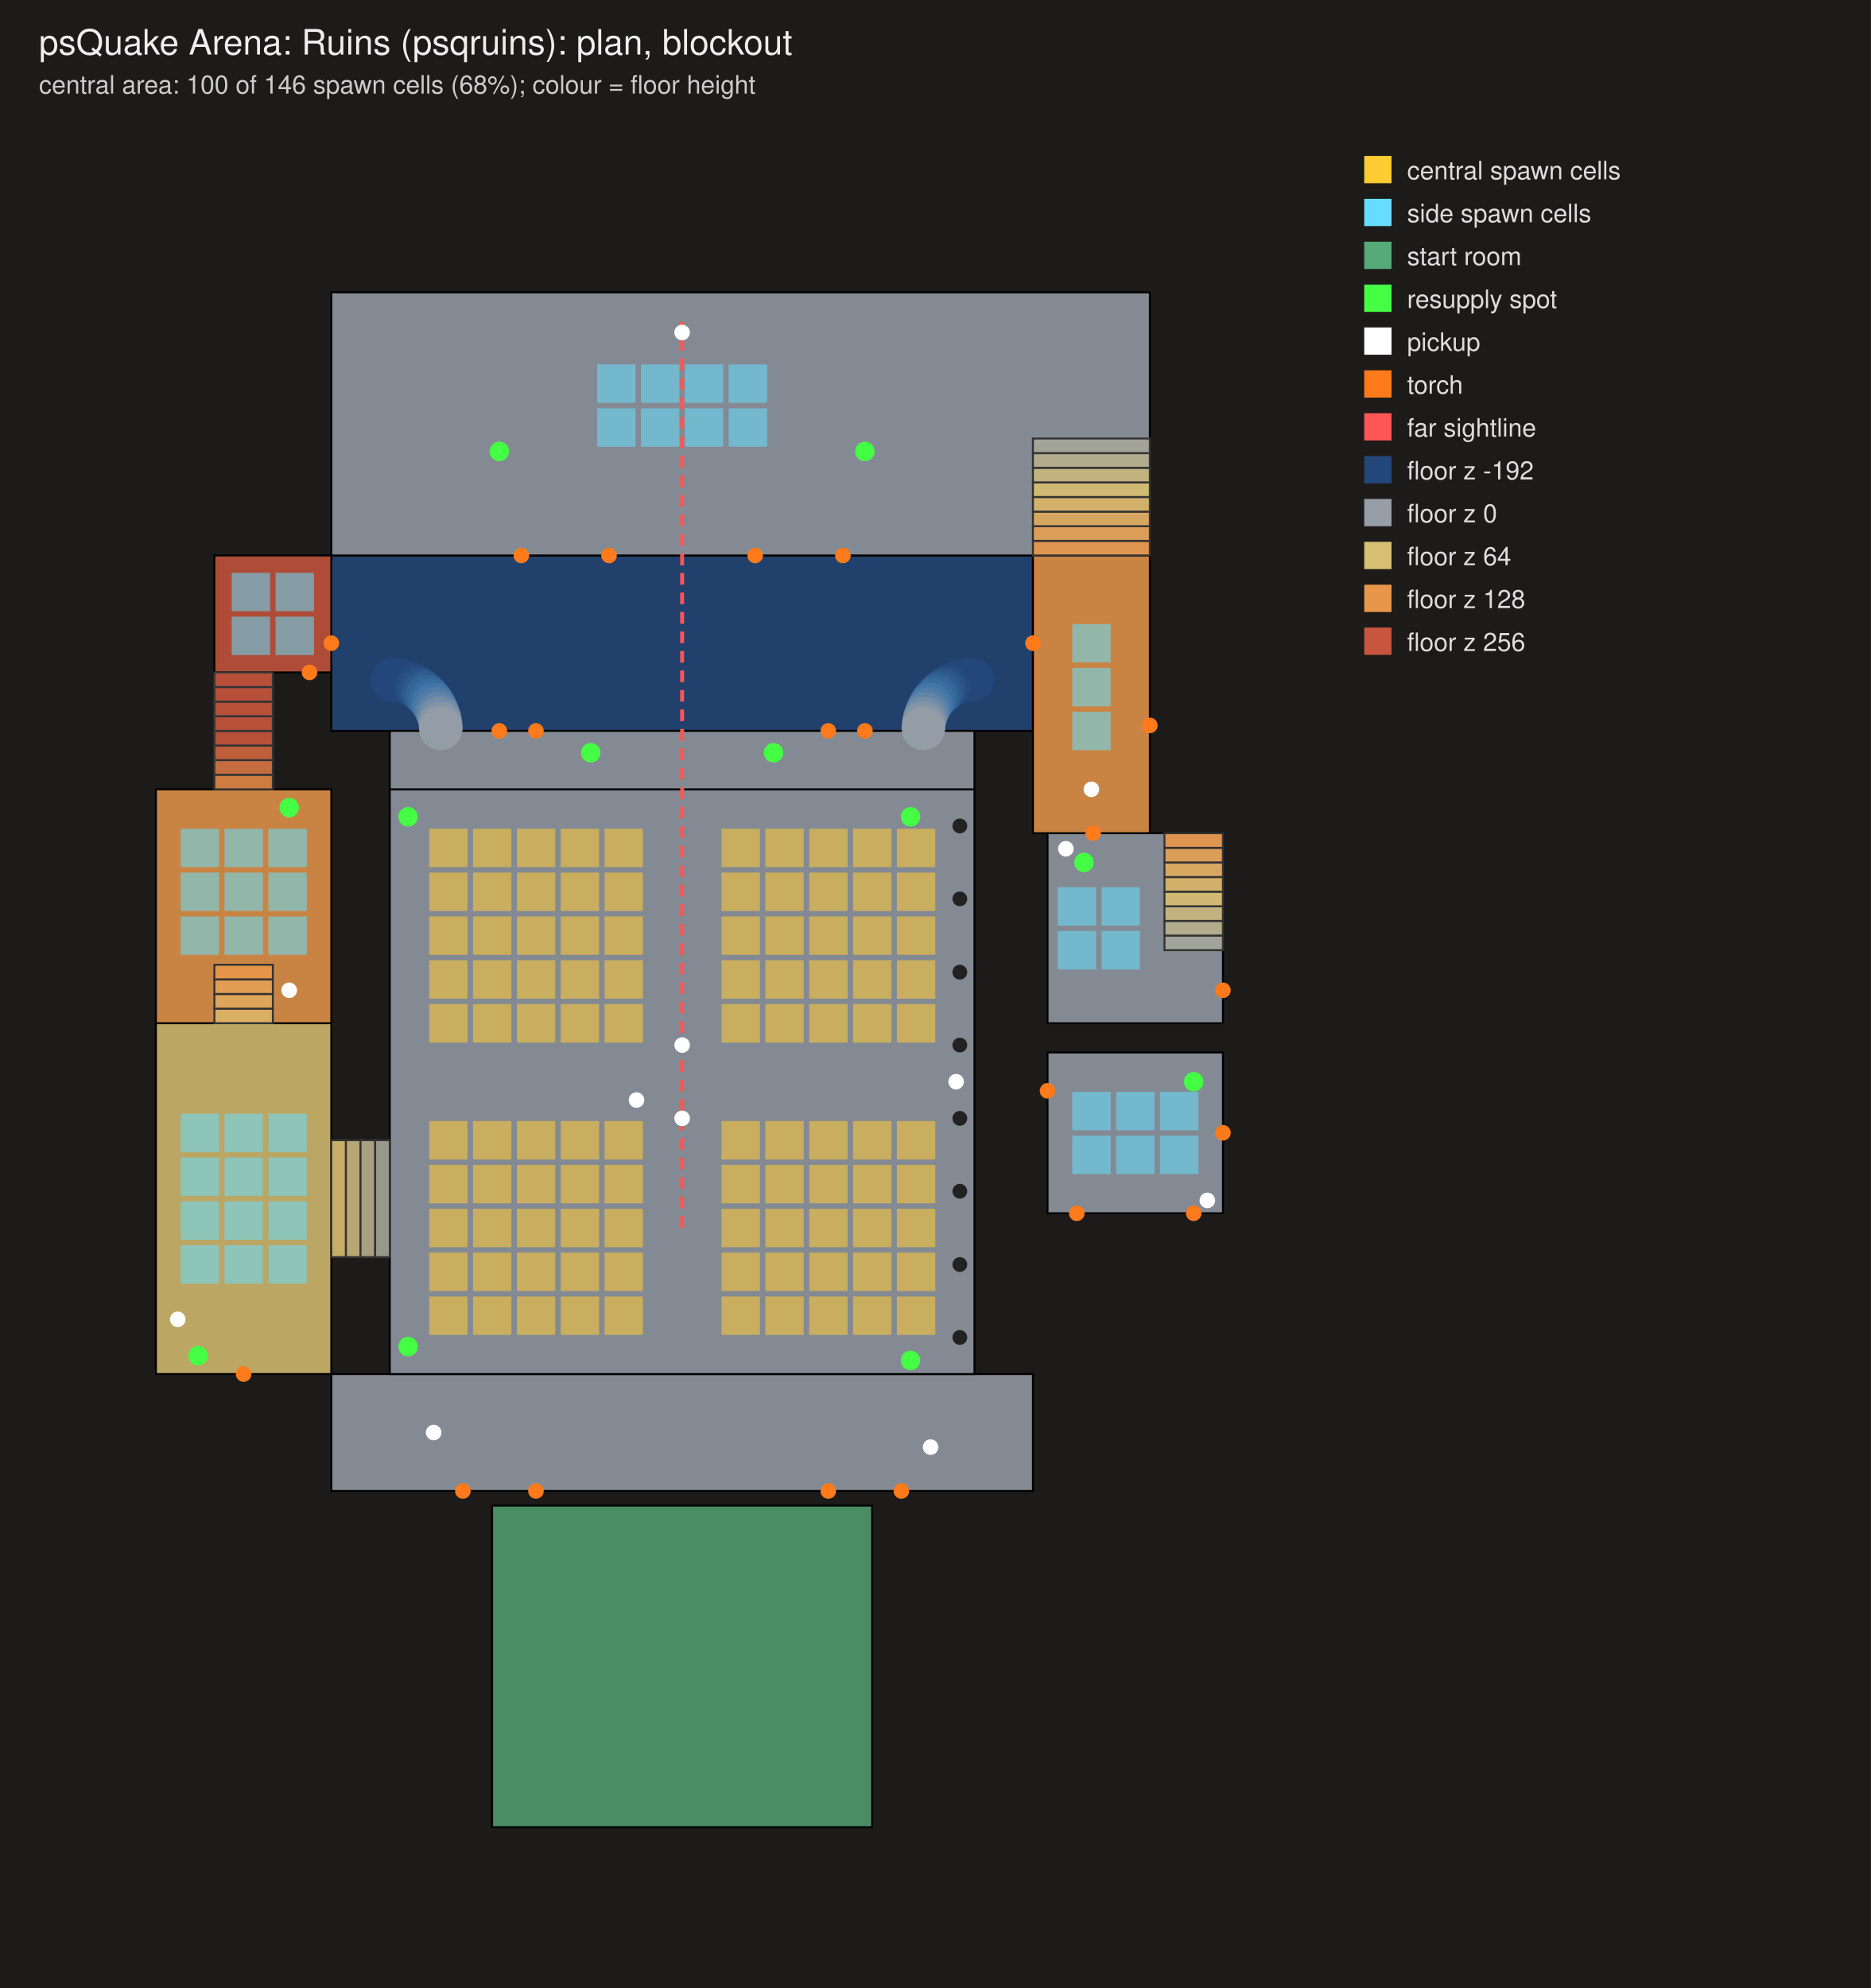
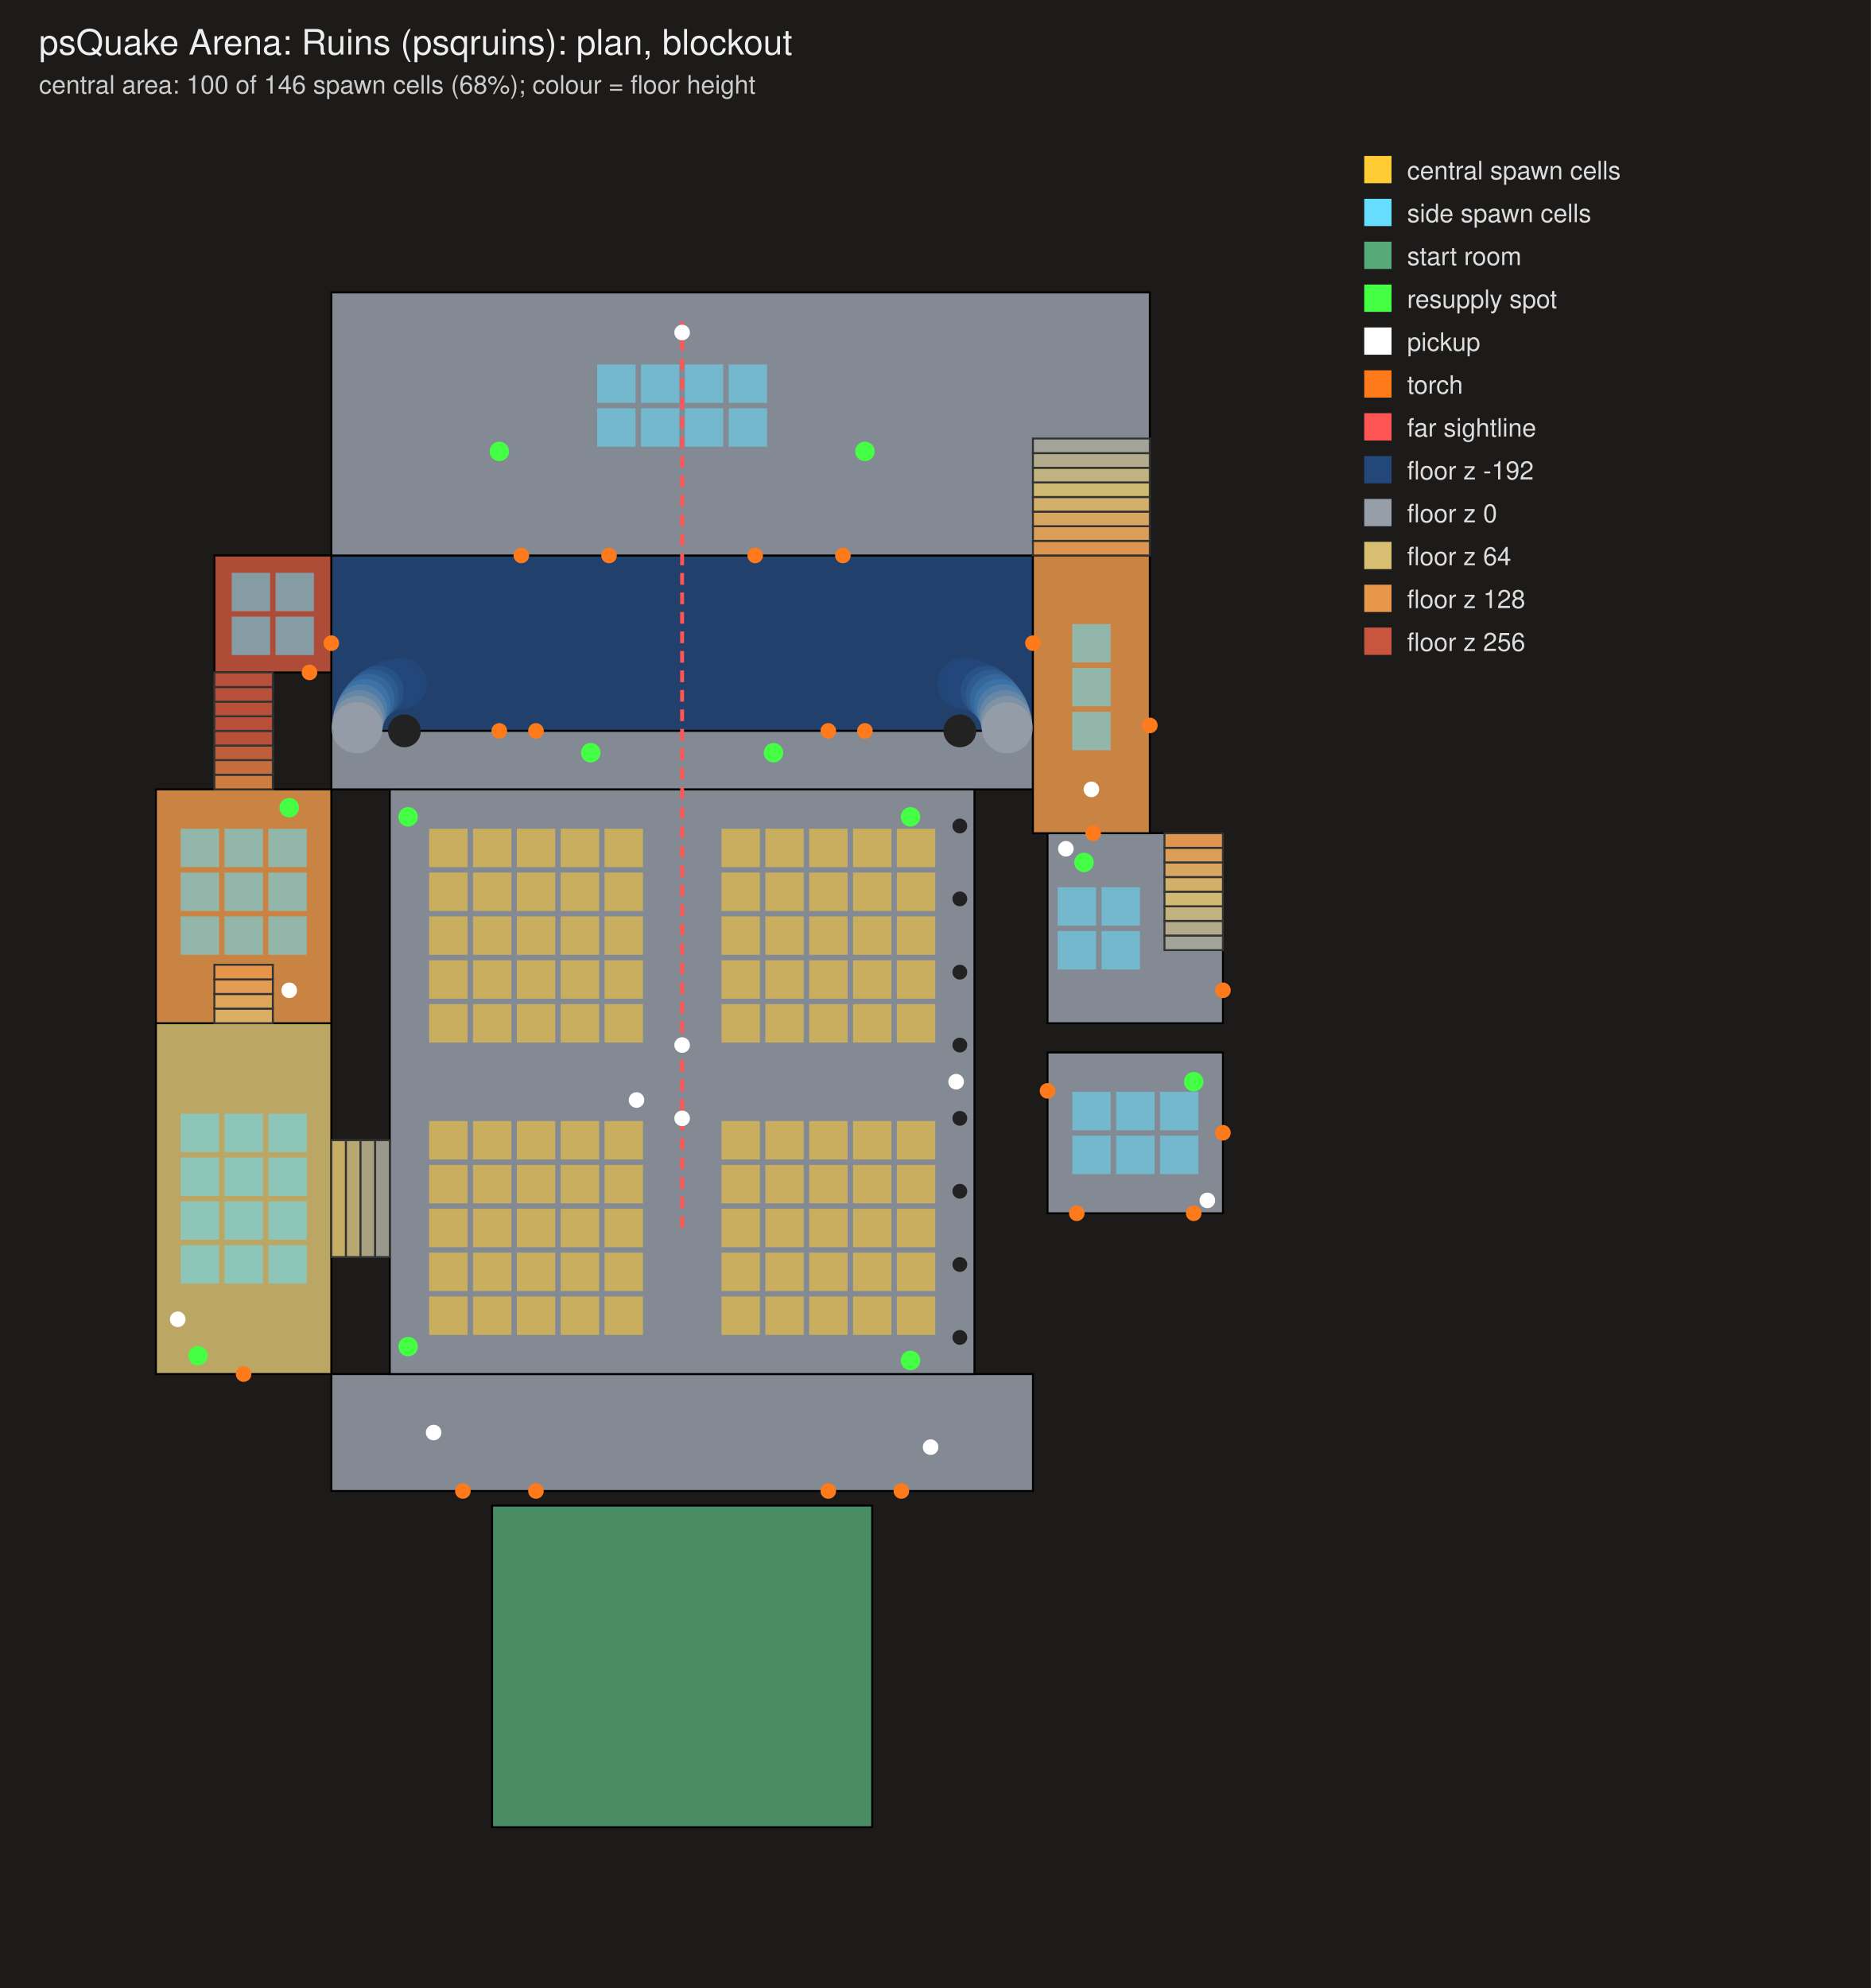
<svg xmlns="http://www.w3.org/2000/svg" width="960" height="1020" font-family="Helvetica, Arial, sans-serif">
  <rect width="100%" height="100%" fill="#1d1b19" />
  <text x="20" y="28" fill="#eee" font-size="18">psQuake Arena: Ruins (psqruins): plan, blockout</text>
  <text x="20" y="48" fill="#ccc" font-size="13">central area: 100 of 146 spawn cells (68%); colour = floor height</text>
  <rect x="170.0" y="285.0" width="360.0" height="90.0" fill="#24477a" fill-opacity="0.85" stroke="#000" />
  <rect x="170.0" y="705.0" width="360.0" height="60.0" fill="#969ea8" fill-opacity="0.85" stroke="#000" />
  <rect x="200.0" y="405.0" width="300.0" height="300.0" fill="#969ea8" fill-opacity="0.85" stroke="#000" />
-   <rect x="200.0" y="375.0" width="300.0" height="30.0" fill="#969ea8" fill-opacity="0.85" stroke="#000" />
+   <rect x="170.0" y="375.0" width="360.0" height="30.0" fill="#969ea8" fill-opacity="0.85" stroke="#000" />
  <rect x="170.0" y="150.0" width="420.0" height="135.0" fill="#969ea8" fill-opacity="0.85" stroke="#000" />
  <rect x="537.5" y="540.0" width="90.0" height="82.5" fill="#969ea8" fill-opacity="0.85" stroke="#000" />
  <rect x="537.5" y="427.5" width="90.0" height="97.5" fill="#969ea8" fill-opacity="0.85" stroke="#000" />
  <rect x="80.0" y="525.0" width="90.0" height="180.0" fill="#d8be70" fill-opacity="0.85" stroke="#000" />
  <rect x="80.0" y="405.0" width="90.0" height="120.0" fill="#e8964a" fill-opacity="0.85" stroke="#000" />
  <rect x="530.0" y="285.0" width="60.0" height="142.5" fill="#e8964a" fill-opacity="0.85" stroke="#000" />
  <rect x="110.0" y="285.0" width="60.0" height="60.0" fill="#c8553d" fill-opacity="0.85" stroke="#000" />
  <rect x="170.0" y="585.0" width="7.5" height="60.0" fill="#d8be70" fill-opacity="0.9" stroke="#333" />
  <rect x="177.5" y="585.0" width="7.5" height="60.0" fill="#c8b67e" fill-opacity="0.9" stroke="#333" />
  <rect x="185.0" y="585.0" width="7.5" height="60.0" fill="#b7ae8c" fill-opacity="0.9" stroke="#333" />
  <rect x="192.5" y="585.0" width="7.5" height="60.0" fill="#a6a69a" fill-opacity="0.9" stroke="#333" />
  <rect x="110.0" y="517.5" width="30.0" height="7.5" fill="#dcb466" fill-opacity="0.9" stroke="#333" />
  <rect x="110.0" y="510.0" width="30.0" height="7.5" fill="#e0aa5d" fill-opacity="0.9" stroke="#333" />
  <rect x="110.0" y="502.5" width="30.0" height="7.5" fill="#e4a054" fill-opacity="0.9" stroke="#333" />
  <rect x="110.0" y="495.0" width="30.0" height="7.5" fill="#e8964a" fill-opacity="0.9" stroke="#333" />
  <rect x="110.0" y="397.5" width="30.0" height="7.5" fill="#e08647" fill-opacity="0.9" stroke="#333" />
  <rect x="110.0" y="390.0" width="30.0" height="7.5" fill="#d87644" fill-opacity="0.9" stroke="#333" />
  <rect x="110.0" y="382.5" width="30.0" height="7.5" fill="#d06540" fill-opacity="0.9" stroke="#333" />
  <rect x="110.0" y="375.0" width="30.0" height="7.5" fill="#c8553d" fill-opacity="0.9" stroke="#333" />
  <rect x="110.0" y="367.5" width="30.0" height="7.5" fill="#c8553d" fill-opacity="0.9" stroke="#333" />
  <rect x="110.0" y="360.0" width="30.0" height="7.5" fill="#c8553d" fill-opacity="0.9" stroke="#333" />
  <rect x="110.0" y="352.5" width="30.0" height="7.5" fill="#c8553d" fill-opacity="0.9" stroke="#333" />
  <rect x="110.0" y="345.0" width="30.0" height="7.5" fill="#c8553d" fill-opacity="0.9" stroke="#333" />
-   <circle cx="201.3" cy="348.8" r="11.2" fill="#24477a" fill-opacity="0.9" />
-   <circle cx="203.9" cy="349.0" r="11.2" fill="#24477a" fill-opacity="0.9" />
-   <circle cx="206.4" cy="349.5" r="11.2" fill="#24477a" fill-opacity="0.9" />
-   <circle cx="208.8" cy="350.3" r="11.2" fill="#24477a" fill-opacity="0.9" />
-   <circle cx="211.2" cy="351.3" r="11.2" fill="#24477a" fill-opacity="0.9" />
-   <circle cx="213.5" cy="352.5" r="11.2" fill="#274d80" fill-opacity="0.9" />
-   <circle cx="215.6" cy="353.9" r="11.2" fill="#2c5588" fill-opacity="0.9" />
-   <circle cx="217.6" cy="355.6" r="11.2" fill="#305e91" fill-opacity="0.9" />
-   <circle cx="219.4" cy="357.4" r="11.2" fill="#35669a" fill-opacity="0.9" />
-   <circle cx="221.1" cy="359.4" r="11.2" fill="#3a6ea2" fill-opacity="0.9" />
-   <circle cx="222.5" cy="361.5" r="11.2" fill="#4377a8" fill-opacity="0.9" />
-   <circle cx="223.7" cy="363.8" r="11.2" fill="#537ea8" fill-opacity="0.9" />
-   <circle cx="224.7" cy="366.2" r="11.2" fill="#6486a8" fill-opacity="0.9" />
-   <circle cx="225.5" cy="368.6" r="11.2" fill="#758ea8" fill-opacity="0.9" />
-   <circle cx="226.0" cy="371.1" r="11.2" fill="#8596a8" fill-opacity="0.9" />
-   <circle cx="226.2" cy="373.7" r="11.2" fill="#969ea8" fill-opacity="0.9" />
-   <circle cx="498.7" cy="348.8" r="11.2" fill="#24477a" fill-opacity="0.9" />
-   <circle cx="496.1" cy="349.0" r="11.2" fill="#24477a" fill-opacity="0.9" />
-   <circle cx="493.6" cy="349.5" r="11.2" fill="#24477a" fill-opacity="0.9" />
-   <circle cx="491.2" cy="350.3" r="11.2" fill="#24477a" fill-opacity="0.9" />
-   <circle cx="488.8" cy="351.3" r="11.2" fill="#24477a" fill-opacity="0.9" />
-   <circle cx="486.5" cy="352.5" r="11.2" fill="#274d80" fill-opacity="0.9" />
-   <circle cx="484.4" cy="353.9" r="11.2" fill="#2c5588" fill-opacity="0.9" />
-   <circle cx="482.4" cy="355.6" r="11.2" fill="#305e91" fill-opacity="0.9" />
-   <circle cx="480.6" cy="357.4" r="11.2" fill="#35669a" fill-opacity="0.9" />
-   <circle cx="478.9" cy="359.4" r="11.2" fill="#3a6ea2" fill-opacity="0.9" />
-   <circle cx="477.5" cy="361.5" r="11.2" fill="#4377a8" fill-opacity="0.9" />
-   <circle cx="476.3" cy="363.8" r="11.2" fill="#537ea8" fill-opacity="0.9" />
-   <circle cx="475.3" cy="366.2" r="11.2" fill="#6486a8" fill-opacity="0.9" />
-   <circle cx="474.5" cy="368.6" r="11.2" fill="#758ea8" fill-opacity="0.9" />
-   <circle cx="474.0" cy="371.1" r="11.2" fill="#8596a8" fill-opacity="0.9" />
-   <circle cx="473.8" cy="373.7" r="11.2" fill="#969ea8" fill-opacity="0.9" />
+   <circle cx="205.9" cy="350.7" r="13.1" fill="#24477a" fill-opacity="0.9" />
+   <circle cx="202.7" cy="351.1" r="13.1" fill="#24477a" fill-opacity="0.9" />
+   <circle cx="199.7" cy="351.9" r="13.1" fill="#24477a" fill-opacity="0.9" />
+   <circle cx="196.7" cy="353.1" r="13.1" fill="#24477a" fill-opacity="0.9" />
+   <circle cx="194.0" cy="354.7" r="13.1" fill="#2a5286" fill-opacity="0.9" />
+   <circle cx="191.4" cy="356.7" r="13.1" fill="#305e91" fill-opacity="0.9" />
+   <circle cx="189.2" cy="358.9" r="13.1" fill="#37699c" fill-opacity="0.9" />
+   <circle cx="187.2" cy="361.5" r="13.1" fill="#3d74a8" fill-opacity="0.9" />
+   <circle cx="185.6" cy="364.2" r="13.1" fill="#537ea8" fill-opacity="0.9" />
+   <circle cx="184.4" cy="367.2" r="13.1" fill="#6a89a8" fill-opacity="0.9" />
+   <circle cx="183.6" cy="370.2" r="13.1" fill="#8094a8" fill-opacity="0.9" />
+   <circle cx="183.2" cy="373.4" r="13.1" fill="#969ea8" fill-opacity="0.9" />
+   <circle cx="494.1" cy="350.7" r="13.1" fill="#24477a" fill-opacity="0.9" />
+   <circle cx="497.3" cy="351.1" r="13.1" fill="#24477a" fill-opacity="0.9" />
+   <circle cx="500.3" cy="351.9" r="13.1" fill="#24477a" fill-opacity="0.9" />
+   <circle cx="503.3" cy="353.1" r="13.1" fill="#24477a" fill-opacity="0.9" />
+   <circle cx="506.0" cy="354.7" r="13.1" fill="#2a5286" fill-opacity="0.9" />
+   <circle cx="508.6" cy="356.7" r="13.1" fill="#305e91" fill-opacity="0.9" />
+   <circle cx="510.8" cy="358.9" r="13.1" fill="#37699c" fill-opacity="0.9" />
+   <circle cx="512.8" cy="361.5" r="13.1" fill="#3d74a8" fill-opacity="0.9" />
+   <circle cx="514.4" cy="364.2" r="13.1" fill="#537ea8" fill-opacity="0.9" />
+   <circle cx="515.6" cy="367.2" r="13.1" fill="#6a89a8" fill-opacity="0.9" />
+   <circle cx="516.4" cy="370.2" r="13.1" fill="#8094a8" fill-opacity="0.9" />
+   <circle cx="516.8" cy="373.4" r="13.1" fill="#969ea8" fill-opacity="0.9" />
  <rect x="597.5" y="480.0" width="30.0" height="7.5" fill="#a6a69a" fill-opacity="0.9" stroke="#333" />
  <rect x="597.5" y="472.5" width="30.0" height="7.5" fill="#b7ae8c" fill-opacity="0.9" stroke="#333" />
  <rect x="597.5" y="465.0" width="30.0" height="7.5" fill="#c8b67e" fill-opacity="0.9" stroke="#333" />
  <rect x="597.5" y="457.5" width="30.0" height="7.5" fill="#d8be70" fill-opacity="0.9" stroke="#333" />
  <rect x="597.5" y="450.0" width="30.0" height="7.5" fill="#dcb466" fill-opacity="0.9" stroke="#333" />
  <rect x="597.5" y="442.5" width="30.0" height="7.5" fill="#e0aa5d" fill-opacity="0.9" stroke="#333" />
  <rect x="597.5" y="435.0" width="30.0" height="7.5" fill="#e4a054" fill-opacity="0.9" stroke="#333" />
  <rect x="597.5" y="427.5" width="30.0" height="7.5" fill="#e8964a" fill-opacity="0.9" stroke="#333" />
  <rect x="530.0" y="277.5" width="60.0" height="7.5" fill="#e8964a" fill-opacity="0.9" stroke="#333" />
  <rect x="530.0" y="270.0" width="60.0" height="7.5" fill="#e4a054" fill-opacity="0.9" stroke="#333" />
  <rect x="530.0" y="262.5" width="60.0" height="7.5" fill="#e0aa5d" fill-opacity="0.9" stroke="#333" />
  <rect x="530.0" y="255.0" width="60.0" height="7.5" fill="#dcb466" fill-opacity="0.9" stroke="#333" />
  <rect x="530.0" y="247.5" width="60.0" height="7.5" fill="#d8be70" fill-opacity="0.9" stroke="#333" />
  <rect x="530.0" y="240.0" width="60.0" height="7.5" fill="#c8b67e" fill-opacity="0.9" stroke="#333" />
  <rect x="530.0" y="232.5" width="60.0" height="7.5" fill="#b7ae8c" fill-opacity="0.9" stroke="#333" />
  <rect x="530.0" y="225.0" width="60.0" height="7.5" fill="#a6a69a" fill-opacity="0.9" stroke="#333" />
  <rect x="252.5" y="772.5" width="195.0" height="165.0" fill="#5a7" fill-opacity="0.8" stroke="#000" />
  <rect x="220.2" y="665.2" width="19.7" height="19.7" fill="#ffcc33" fill-opacity="0.55" stroke="none" />
  <rect x="220.2" y="642.7" width="19.7" height="19.7" fill="#ffcc33" fill-opacity="0.55" stroke="none" />
  <rect x="220.2" y="620.2" width="19.7" height="19.7" fill="#ffcc33" fill-opacity="0.55" stroke="none" />
  <rect x="220.2" y="597.7" width="19.7" height="19.7" fill="#ffcc33" fill-opacity="0.55" stroke="none" />
  <rect x="220.2" y="575.2" width="19.7" height="19.7" fill="#ffcc33" fill-opacity="0.55" stroke="none" />
  <rect x="242.7" y="665.2" width="19.7" height="19.7" fill="#ffcc33" fill-opacity="0.55" stroke="none" />
  <rect x="242.7" y="642.7" width="19.7" height="19.7" fill="#ffcc33" fill-opacity="0.55" stroke="none" />
  <rect x="242.7" y="620.2" width="19.7" height="19.7" fill="#ffcc33" fill-opacity="0.55" stroke="none" />
  <rect x="242.7" y="597.7" width="19.7" height="19.7" fill="#ffcc33" fill-opacity="0.55" stroke="none" />
  <rect x="242.7" y="575.2" width="19.7" height="19.7" fill="#ffcc33" fill-opacity="0.55" stroke="none" />
  <rect x="265.2" y="665.2" width="19.7" height="19.7" fill="#ffcc33" fill-opacity="0.55" stroke="none" />
  <rect x="265.2" y="642.7" width="19.7" height="19.7" fill="#ffcc33" fill-opacity="0.55" stroke="none" />
  <rect x="265.2" y="620.2" width="19.7" height="19.7" fill="#ffcc33" fill-opacity="0.55" stroke="none" />
  <rect x="265.2" y="597.7" width="19.7" height="19.7" fill="#ffcc33" fill-opacity="0.55" stroke="none" />
  <rect x="265.2" y="575.2" width="19.7" height="19.7" fill="#ffcc33" fill-opacity="0.55" stroke="none" />
  <rect x="287.7" y="665.2" width="19.7" height="19.7" fill="#ffcc33" fill-opacity="0.55" stroke="none" />
  <rect x="287.7" y="642.7" width="19.7" height="19.7" fill="#ffcc33" fill-opacity="0.55" stroke="none" />
  <rect x="287.7" y="620.2" width="19.7" height="19.7" fill="#ffcc33" fill-opacity="0.55" stroke="none" />
  <rect x="287.7" y="597.7" width="19.7" height="19.7" fill="#ffcc33" fill-opacity="0.55" stroke="none" />
  <rect x="287.7" y="575.2" width="19.7" height="19.7" fill="#ffcc33" fill-opacity="0.55" stroke="none" />
  <rect x="310.2" y="665.2" width="19.7" height="19.7" fill="#ffcc33" fill-opacity="0.55" stroke="none" />
  <rect x="310.2" y="642.7" width="19.7" height="19.7" fill="#ffcc33" fill-opacity="0.55" stroke="none" />
  <rect x="310.2" y="620.2" width="19.7" height="19.7" fill="#ffcc33" fill-opacity="0.55" stroke="none" />
  <rect x="310.2" y="597.7" width="19.7" height="19.7" fill="#ffcc33" fill-opacity="0.55" stroke="none" />
  <rect x="310.2" y="575.2" width="19.7" height="19.7" fill="#ffcc33" fill-opacity="0.55" stroke="none" />
  <rect x="370.2" y="665.2" width="19.7" height="19.7" fill="#ffcc33" fill-opacity="0.55" stroke="none" />
  <rect x="370.2" y="642.7" width="19.7" height="19.7" fill="#ffcc33" fill-opacity="0.55" stroke="none" />
  <rect x="370.2" y="620.2" width="19.7" height="19.7" fill="#ffcc33" fill-opacity="0.55" stroke="none" />
  <rect x="370.2" y="597.7" width="19.7" height="19.7" fill="#ffcc33" fill-opacity="0.55" stroke="none" />
  <rect x="370.2" y="575.2" width="19.7" height="19.7" fill="#ffcc33" fill-opacity="0.55" stroke="none" />
  <rect x="392.7" y="665.2" width="19.7" height="19.7" fill="#ffcc33" fill-opacity="0.55" stroke="none" />
  <rect x="392.7" y="642.7" width="19.7" height="19.7" fill="#ffcc33" fill-opacity="0.55" stroke="none" />
  <rect x="392.7" y="620.2" width="19.7" height="19.7" fill="#ffcc33" fill-opacity="0.55" stroke="none" />
  <rect x="392.7" y="597.7" width="19.7" height="19.7" fill="#ffcc33" fill-opacity="0.55" stroke="none" />
  <rect x="392.7" y="575.2" width="19.7" height="19.7" fill="#ffcc33" fill-opacity="0.55" stroke="none" />
  <rect x="415.2" y="665.2" width="19.7" height="19.7" fill="#ffcc33" fill-opacity="0.55" stroke="none" />
  <rect x="415.2" y="642.7" width="19.7" height="19.7" fill="#ffcc33" fill-opacity="0.55" stroke="none" />
  <rect x="415.2" y="620.2" width="19.7" height="19.7" fill="#ffcc33" fill-opacity="0.55" stroke="none" />
  <rect x="415.2" y="597.7" width="19.7" height="19.7" fill="#ffcc33" fill-opacity="0.55" stroke="none" />
  <rect x="415.2" y="575.2" width="19.7" height="19.7" fill="#ffcc33" fill-opacity="0.55" stroke="none" />
  <rect x="437.7" y="665.2" width="19.7" height="19.7" fill="#ffcc33" fill-opacity="0.55" stroke="none" />
  <rect x="437.7" y="642.7" width="19.7" height="19.7" fill="#ffcc33" fill-opacity="0.55" stroke="none" />
  <rect x="437.7" y="620.2" width="19.7" height="19.7" fill="#ffcc33" fill-opacity="0.55" stroke="none" />
  <rect x="437.7" y="597.7" width="19.7" height="19.7" fill="#ffcc33" fill-opacity="0.55" stroke="none" />
  <rect x="437.7" y="575.2" width="19.7" height="19.7" fill="#ffcc33" fill-opacity="0.55" stroke="none" />
  <rect x="460.2" y="665.2" width="19.7" height="19.7" fill="#ffcc33" fill-opacity="0.55" stroke="none" />
  <rect x="460.2" y="642.7" width="19.7" height="19.7" fill="#ffcc33" fill-opacity="0.55" stroke="none" />
  <rect x="460.2" y="620.2" width="19.7" height="19.7" fill="#ffcc33" fill-opacity="0.55" stroke="none" />
  <rect x="460.2" y="597.7" width="19.7" height="19.7" fill="#ffcc33" fill-opacity="0.55" stroke="none" />
  <rect x="460.2" y="575.2" width="19.7" height="19.7" fill="#ffcc33" fill-opacity="0.55" stroke="none" />
  <rect x="220.2" y="515.2" width="19.7" height="19.7" fill="#ffcc33" fill-opacity="0.55" stroke="none" />
  <rect x="220.2" y="492.7" width="19.7" height="19.7" fill="#ffcc33" fill-opacity="0.55" stroke="none" />
  <rect x="220.2" y="470.2" width="19.7" height="19.7" fill="#ffcc33" fill-opacity="0.55" stroke="none" />
  <rect x="220.2" y="447.7" width="19.7" height="19.7" fill="#ffcc33" fill-opacity="0.55" stroke="none" />
  <rect x="220.2" y="425.2" width="19.7" height="19.7" fill="#ffcc33" fill-opacity="0.55" stroke="none" />
  <rect x="242.7" y="515.2" width="19.7" height="19.7" fill="#ffcc33" fill-opacity="0.55" stroke="none" />
  <rect x="242.7" y="492.7" width="19.7" height="19.7" fill="#ffcc33" fill-opacity="0.55" stroke="none" />
  <rect x="242.7" y="470.2" width="19.7" height="19.7" fill="#ffcc33" fill-opacity="0.55" stroke="none" />
  <rect x="242.7" y="447.7" width="19.7" height="19.7" fill="#ffcc33" fill-opacity="0.55" stroke="none" />
  <rect x="242.7" y="425.2" width="19.7" height="19.7" fill="#ffcc33" fill-opacity="0.55" stroke="none" />
  <rect x="265.2" y="515.2" width="19.7" height="19.7" fill="#ffcc33" fill-opacity="0.55" stroke="none" />
  <rect x="265.2" y="492.7" width="19.7" height="19.7" fill="#ffcc33" fill-opacity="0.55" stroke="none" />
  <rect x="265.2" y="470.2" width="19.7" height="19.7" fill="#ffcc33" fill-opacity="0.55" stroke="none" />
  <rect x="265.2" y="447.7" width="19.7" height="19.7" fill="#ffcc33" fill-opacity="0.55" stroke="none" />
  <rect x="265.2" y="425.2" width="19.7" height="19.7" fill="#ffcc33" fill-opacity="0.55" stroke="none" />
  <rect x="287.7" y="515.2" width="19.7" height="19.7" fill="#ffcc33" fill-opacity="0.55" stroke="none" />
  <rect x="287.7" y="492.7" width="19.7" height="19.7" fill="#ffcc33" fill-opacity="0.55" stroke="none" />
  <rect x="287.7" y="470.2" width="19.7" height="19.7" fill="#ffcc33" fill-opacity="0.55" stroke="none" />
  <rect x="287.7" y="447.7" width="19.7" height="19.7" fill="#ffcc33" fill-opacity="0.55" stroke="none" />
  <rect x="287.7" y="425.2" width="19.7" height="19.7" fill="#ffcc33" fill-opacity="0.55" stroke="none" />
  <rect x="310.2" y="515.2" width="19.7" height="19.7" fill="#ffcc33" fill-opacity="0.55" stroke="none" />
  <rect x="310.2" y="492.7" width="19.7" height="19.7" fill="#ffcc33" fill-opacity="0.55" stroke="none" />
  <rect x="310.2" y="470.2" width="19.7" height="19.7" fill="#ffcc33" fill-opacity="0.55" stroke="none" />
  <rect x="310.2" y="447.7" width="19.7" height="19.7" fill="#ffcc33" fill-opacity="0.55" stroke="none" />
  <rect x="310.2" y="425.2" width="19.7" height="19.7" fill="#ffcc33" fill-opacity="0.55" stroke="none" />
  <rect x="370.2" y="515.2" width="19.7" height="19.7" fill="#ffcc33" fill-opacity="0.55" stroke="none" />
  <rect x="370.2" y="492.7" width="19.7" height="19.7" fill="#ffcc33" fill-opacity="0.55" stroke="none" />
  <rect x="370.2" y="470.2" width="19.7" height="19.7" fill="#ffcc33" fill-opacity="0.55" stroke="none" />
  <rect x="370.2" y="447.7" width="19.7" height="19.7" fill="#ffcc33" fill-opacity="0.55" stroke="none" />
  <rect x="370.2" y="425.2" width="19.7" height="19.7" fill="#ffcc33" fill-opacity="0.55" stroke="none" />
  <rect x="392.7" y="515.2" width="19.7" height="19.7" fill="#ffcc33" fill-opacity="0.55" stroke="none" />
  <rect x="392.7" y="492.7" width="19.7" height="19.7" fill="#ffcc33" fill-opacity="0.55" stroke="none" />
  <rect x="392.7" y="470.2" width="19.7" height="19.7" fill="#ffcc33" fill-opacity="0.55" stroke="none" />
  <rect x="392.7" y="447.7" width="19.7" height="19.7" fill="#ffcc33" fill-opacity="0.55" stroke="none" />
  <rect x="392.7" y="425.2" width="19.7" height="19.7" fill="#ffcc33" fill-opacity="0.55" stroke="none" />
  <rect x="415.2" y="515.2" width="19.7" height="19.7" fill="#ffcc33" fill-opacity="0.55" stroke="none" />
  <rect x="415.2" y="492.7" width="19.7" height="19.7" fill="#ffcc33" fill-opacity="0.55" stroke="none" />
  <rect x="415.2" y="470.2" width="19.7" height="19.7" fill="#ffcc33" fill-opacity="0.55" stroke="none" />
  <rect x="415.2" y="447.7" width="19.7" height="19.7" fill="#ffcc33" fill-opacity="0.55" stroke="none" />
  <rect x="415.2" y="425.2" width="19.7" height="19.7" fill="#ffcc33" fill-opacity="0.55" stroke="none" />
  <rect x="437.7" y="515.2" width="19.7" height="19.7" fill="#ffcc33" fill-opacity="0.55" stroke="none" />
  <rect x="437.7" y="492.7" width="19.7" height="19.7" fill="#ffcc33" fill-opacity="0.55" stroke="none" />
  <rect x="437.7" y="470.2" width="19.7" height="19.7" fill="#ffcc33" fill-opacity="0.55" stroke="none" />
  <rect x="437.7" y="447.7" width="19.7" height="19.7" fill="#ffcc33" fill-opacity="0.55" stroke="none" />
  <rect x="437.7" y="425.2" width="19.7" height="19.7" fill="#ffcc33" fill-opacity="0.55" stroke="none" />
  <rect x="460.2" y="515.2" width="19.7" height="19.7" fill="#ffcc33" fill-opacity="0.55" stroke="none" />
  <rect x="460.2" y="492.7" width="19.7" height="19.7" fill="#ffcc33" fill-opacity="0.55" stroke="none" />
  <rect x="460.2" y="470.2" width="19.7" height="19.7" fill="#ffcc33" fill-opacity="0.55" stroke="none" />
  <rect x="460.2" y="447.7" width="19.7" height="19.7" fill="#ffcc33" fill-opacity="0.55" stroke="none" />
  <rect x="460.2" y="425.2" width="19.7" height="19.7" fill="#ffcc33" fill-opacity="0.55" stroke="none" />
  <rect x="92.7" y="638.9" width="19.7" height="19.7" fill="#66ddff" fill-opacity="0.55" stroke="none" />
  <rect x="92.7" y="616.4" width="19.7" height="19.7" fill="#66ddff" fill-opacity="0.55" stroke="none" />
  <rect x="92.7" y="593.9" width="19.7" height="19.7" fill="#66ddff" fill-opacity="0.55" stroke="none" />
  <rect x="92.7" y="571.4" width="19.7" height="19.7" fill="#66ddff" fill-opacity="0.55" stroke="none" />
  <rect x="115.2" y="638.9" width="19.7" height="19.7" fill="#66ddff" fill-opacity="0.55" stroke="none" />
  <rect x="115.2" y="616.4" width="19.7" height="19.7" fill="#66ddff" fill-opacity="0.55" stroke="none" />
  <rect x="115.2" y="593.9" width="19.7" height="19.7" fill="#66ddff" fill-opacity="0.55" stroke="none" />
  <rect x="115.2" y="571.4" width="19.7" height="19.7" fill="#66ddff" fill-opacity="0.55" stroke="none" />
  <rect x="137.7" y="638.9" width="19.7" height="19.7" fill="#66ddff" fill-opacity="0.55" stroke="none" />
  <rect x="137.7" y="616.4" width="19.7" height="19.7" fill="#66ddff" fill-opacity="0.55" stroke="none" />
  <rect x="137.7" y="593.9" width="19.7" height="19.7" fill="#66ddff" fill-opacity="0.55" stroke="none" />
  <rect x="137.7" y="571.4" width="19.7" height="19.7" fill="#66ddff" fill-opacity="0.55" stroke="none" />
  <rect x="92.7" y="470.2" width="19.7" height="19.7" fill="#66ddff" fill-opacity="0.55" stroke="none" />
  <rect x="92.7" y="447.7" width="19.7" height="19.7" fill="#66ddff" fill-opacity="0.55" stroke="none" />
  <rect x="92.7" y="425.2" width="19.7" height="19.7" fill="#66ddff" fill-opacity="0.55" stroke="none" />
  <rect x="115.2" y="470.2" width="19.7" height="19.7" fill="#66ddff" fill-opacity="0.55" stroke="none" />
  <rect x="115.2" y="447.7" width="19.7" height="19.7" fill="#66ddff" fill-opacity="0.55" stroke="none" />
  <rect x="115.2" y="425.2" width="19.7" height="19.7" fill="#66ddff" fill-opacity="0.55" stroke="none" />
  <rect x="137.7" y="470.2" width="19.7" height="19.7" fill="#66ddff" fill-opacity="0.55" stroke="none" />
  <rect x="137.7" y="447.7" width="19.7" height="19.7" fill="#66ddff" fill-opacity="0.55" stroke="none" />
  <rect x="137.7" y="425.2" width="19.7" height="19.7" fill="#66ddff" fill-opacity="0.55" stroke="none" />
  <rect x="118.9" y="316.4" width="19.7" height="19.7" fill="#66ddff" fill-opacity="0.55" stroke="none" />
  <rect x="118.9" y="293.9" width="19.7" height="19.7" fill="#66ddff" fill-opacity="0.55" stroke="none" />
  <rect x="141.4" y="316.4" width="19.7" height="19.7" fill="#66ddff" fill-opacity="0.55" stroke="none" />
  <rect x="141.4" y="293.9" width="19.7" height="19.7" fill="#66ddff" fill-opacity="0.55" stroke="none" />
  <rect x="550.2" y="582.7" width="19.7" height="19.7" fill="#66ddff" fill-opacity="0.55" stroke="none" />
  <rect x="550.2" y="560.2" width="19.7" height="19.7" fill="#66ddff" fill-opacity="0.55" stroke="none" />
  <rect x="572.7" y="582.7" width="19.7" height="19.7" fill="#66ddff" fill-opacity="0.55" stroke="none" />
  <rect x="572.7" y="560.2" width="19.7" height="19.7" fill="#66ddff" fill-opacity="0.55" stroke="none" />
  <rect x="595.2" y="582.7" width="19.7" height="19.7" fill="#66ddff" fill-opacity="0.55" stroke="none" />
  <rect x="595.2" y="560.2" width="19.7" height="19.7" fill="#66ddff" fill-opacity="0.55" stroke="none" />
  <rect x="542.7" y="477.7" width="19.7" height="19.7" fill="#66ddff" fill-opacity="0.55" stroke="none" />
  <rect x="542.7" y="455.2" width="19.7" height="19.7" fill="#66ddff" fill-opacity="0.55" stroke="none" />
  <rect x="565.2" y="477.7" width="19.7" height="19.7" fill="#66ddff" fill-opacity="0.55" stroke="none" />
  <rect x="565.2" y="455.2" width="19.7" height="19.7" fill="#66ddff" fill-opacity="0.55" stroke="none" />
  <rect x="306.4" y="209.5" width="19.7" height="19.7" fill="#66ddff" fill-opacity="0.55" stroke="none" />
  <rect x="306.4" y="187.0" width="19.7" height="19.7" fill="#66ddff" fill-opacity="0.55" stroke="none" />
  <rect x="328.9" y="209.5" width="19.7" height="19.7" fill="#66ddff" fill-opacity="0.55" stroke="none" />
  <rect x="328.9" y="187.0" width="19.7" height="19.7" fill="#66ddff" fill-opacity="0.55" stroke="none" />
  <rect x="351.4" y="209.5" width="19.7" height="19.7" fill="#66ddff" fill-opacity="0.55" stroke="none" />
  <rect x="351.4" y="187.0" width="19.7" height="19.7" fill="#66ddff" fill-opacity="0.55" stroke="none" />
  <rect x="373.9" y="209.5" width="19.7" height="19.7" fill="#66ddff" fill-opacity="0.55" stroke="none" />
  <rect x="373.9" y="187.0" width="19.7" height="19.7" fill="#66ddff" fill-opacity="0.55" stroke="none" />
  <rect x="550.2" y="365.2" width="19.7" height="19.7" fill="#66ddff" fill-opacity="0.55" stroke="none" />
  <rect x="550.2" y="342.7" width="19.7" height="19.7" fill="#66ddff" fill-opacity="0.55" stroke="none" />
  <rect x="550.2" y="320.2" width="19.7" height="19.7" fill="#66ddff" fill-opacity="0.55" stroke="none" />
+   <circle cx="207.5" cy="375.0" r="8.4" fill="#222" />
+   <circle cx="492.5" cy="375.0" r="8.4" fill="#222" />
  <circle cx="492.5" cy="686.2" r="3.8" fill="#222" />
  <circle cx="492.5" cy="648.8" r="3.8" fill="#222" />
  <circle cx="492.5" cy="611.2" r="3.8" fill="#222" />
  <circle cx="492.5" cy="573.8" r="3.8" fill="#222" />
  <circle cx="492.5" cy="536.2" r="3.8" fill="#222" />
  <circle cx="492.5" cy="498.8" r="3.8" fill="#222" />
  <circle cx="492.5" cy="461.2" r="3.8" fill="#222" />
  <circle cx="492.5" cy="423.8" r="3.8" fill="#222" />
  <circle cx="552.5" cy="622.5" r="4" fill="#ff7a1a" />
  <circle cx="612.5" cy="622.5" r="4" fill="#ff7a1a" />
  <circle cx="627.5" cy="581.2" r="4" fill="#ff7a1a" />
  <circle cx="627.5" cy="508.1" r="4" fill="#ff7a1a" />
  <circle cx="275.0" cy="765.0" r="4" fill="#ff7a1a" />
  <circle cx="425.0" cy="765.0" r="4" fill="#ff7a1a" />
  <circle cx="267.5" cy="285.0" r="4" fill="#ff7a1a" />
  <circle cx="432.5" cy="285.0" r="4" fill="#ff7a1a" />
  <circle cx="312.5" cy="285.0" r="4" fill="#ff7a1a" />
  <circle cx="387.5" cy="285.0" r="4" fill="#ff7a1a" />
  <circle cx="275.0" cy="375.0" r="4" fill="#ff7a1a" />
  <circle cx="425.0" cy="375.0" r="4" fill="#ff7a1a" />
  <circle cx="170.0" cy="330.0" r="4" fill="#ff7a1a" />
  <circle cx="530.0" cy="330.0" r="4" fill="#ff7a1a" />
  <circle cx="256.2" cy="375.0" r="4" fill="#ff7a1a" />
  <circle cx="443.8" cy="375.0" r="4" fill="#ff7a1a" />
  <circle cx="560.9" cy="427.5" r="4" fill="#ff7a1a" />
  <circle cx="537.5" cy="559.7" r="4" fill="#ff7a1a" />
  <circle cx="125.0" cy="705.0" r="4" fill="#ff7a1a" />
  <circle cx="237.5" cy="765.0" r="4" fill="#ff7a1a" />
  <circle cx="462.5" cy="765.0" r="4" fill="#ff7a1a" />
  <circle cx="590.0" cy="372.2" r="4" fill="#ff7a1a" />
  <circle cx="158.8" cy="345.0" r="4" fill="#ff7a1a" />
  <line x1="350.0" y1="630.0" x2="350.0" y2="165.0" stroke="#f55" stroke-dasharray="6 4" stroke-width="2" />
  <circle cx="209.4" cy="690.9" r="5" fill="#4f4" />
  <circle cx="467.2" cy="698.0" r="5" fill="#4f4" />
  <circle cx="209.4" cy="419.1" r="5" fill="#4f4" />
  <circle cx="467.2" cy="419.1" r="5" fill="#4f4" />
  <circle cx="303.1" cy="386.2" r="5" fill="#4f4" />
  <circle cx="396.9" cy="386.2" r="5" fill="#4f4" />
  <circle cx="101.6" cy="695.6" r="5" fill="#4f4" />
  <circle cx="148.4" cy="414.4" r="5" fill="#4f4" />
  <circle cx="612.5" cy="555.0" r="5" fill="#4f4" />
  <circle cx="556.2" cy="442.5" r="5" fill="#4f4" />
  <circle cx="256.2" cy="231.6" r="5" fill="#4f4" />
  <circle cx="443.8" cy="231.6" r="5" fill="#4f4" />
  <circle cx="222.5" cy="735.0" r="4" fill="#fff" />
  <circle cx="477.5" cy="742.5" r="4" fill="#fff" />
  <circle cx="91.2" cy="676.9" r="4" fill="#fff" />
  <circle cx="619.5" cy="615.9" r="4" fill="#fff" />
  <circle cx="350.0" cy="573.8" r="4" fill="#fff" />
  <circle cx="350.0" cy="536.2" r="4" fill="#fff" />
  <circle cx="326.6" cy="564.4" r="4" fill="#fff" />
  <circle cx="490.6" cy="555.0" r="4" fill="#fff" />
  <circle cx="546.9" cy="435.5" r="4" fill="#fff" />
  <circle cx="148.4" cy="508.1" r="4" fill="#fff" />
  <circle cx="560.0" cy="405.0" r="4" fill="#fff" />
  <circle cx="350.0" cy="170.6" r="4" fill="#fff" />
  <rect x="700" y="80" width="14" height="14" fill="#ffcc33" />
  <text x="722" y="92" fill="#ddd" font-size="13">central spawn cells</text>
  <rect x="700" y="102" width="14" height="14" fill="#66ddff" />
  <text x="722" y="114" fill="#ddd" font-size="13">side spawn cells</text>
  <rect x="700" y="124" width="14" height="14" fill="#5a7" />
  <text x="722" y="136" fill="#ddd" font-size="13">start room</text>
  <rect x="700" y="146" width="14" height="14" fill="#4f4" />
  <text x="722" y="158" fill="#ddd" font-size="13">resupply spot</text>
  <rect x="700" y="168" width="14" height="14" fill="#fff" />
  <text x="722" y="180" fill="#ddd" font-size="13">pickup</text>
  <rect x="700" y="190" width="14" height="14" fill="#ff7a1a" />
  <text x="722" y="202" fill="#ddd" font-size="13">torch</text>
  <rect x="700" y="212" width="14" height="14" fill="#f55" />
  <text x="722" y="224" fill="#ddd" font-size="13">far sightline</text>
  <rect x="700" y="234" width="14" height="14" fill="#24477a" />
  <text x="722" y="246" fill="#ddd" font-size="13">floor z -192</text>
  <rect x="700" y="256" width="14" height="14" fill="#969ea8" />
  <text x="722" y="268" fill="#ddd" font-size="13">floor z 0</text>
  <rect x="700" y="278" width="14" height="14" fill="#d8be70" />
  <text x="722" y="290" fill="#ddd" font-size="13">floor z 64</text>
  <rect x="700" y="300" width="14" height="14" fill="#e8964a" />
  <text x="722" y="312" fill="#ddd" font-size="13">floor z 128</text>
  <rect x="700" y="322" width="14" height="14" fill="#c8553d" />
  <text x="722" y="334" fill="#ddd" font-size="13">floor z 256</text>
</svg>
